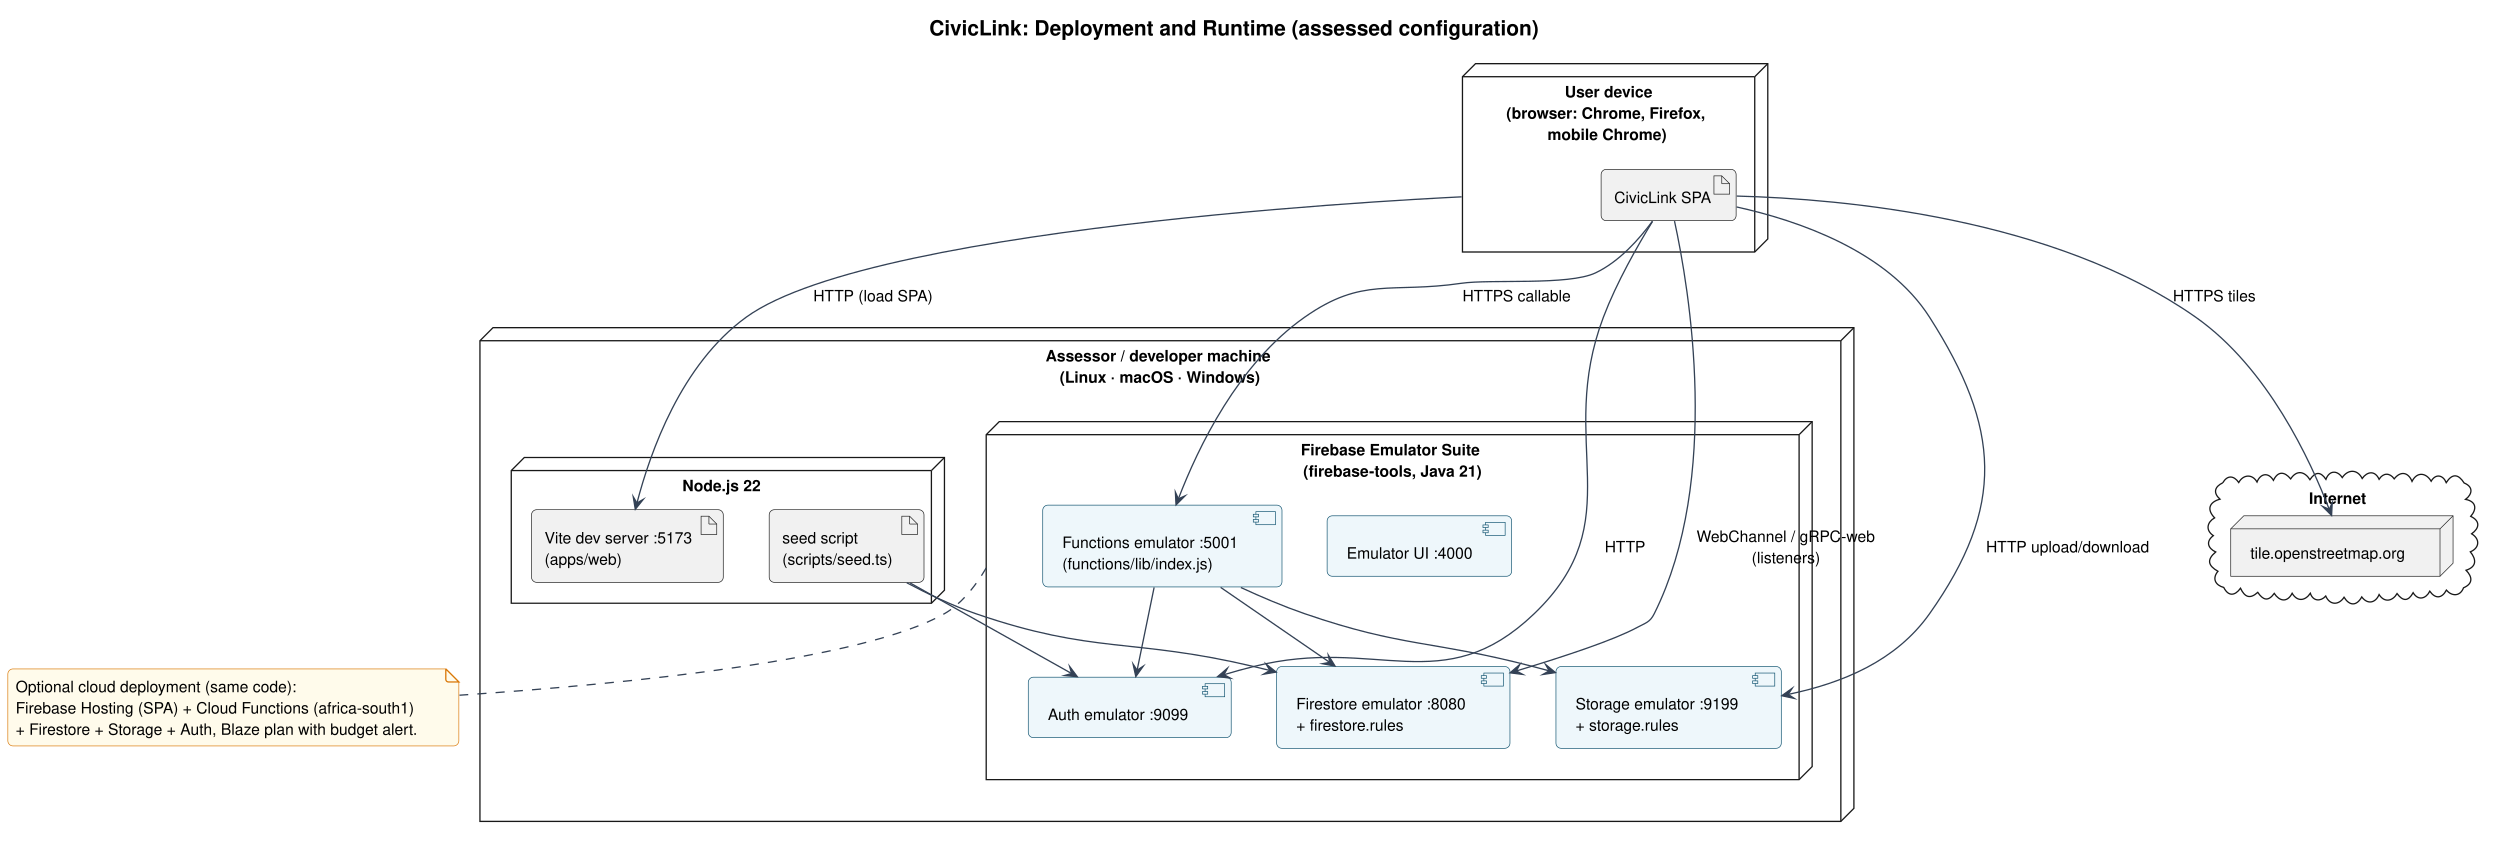
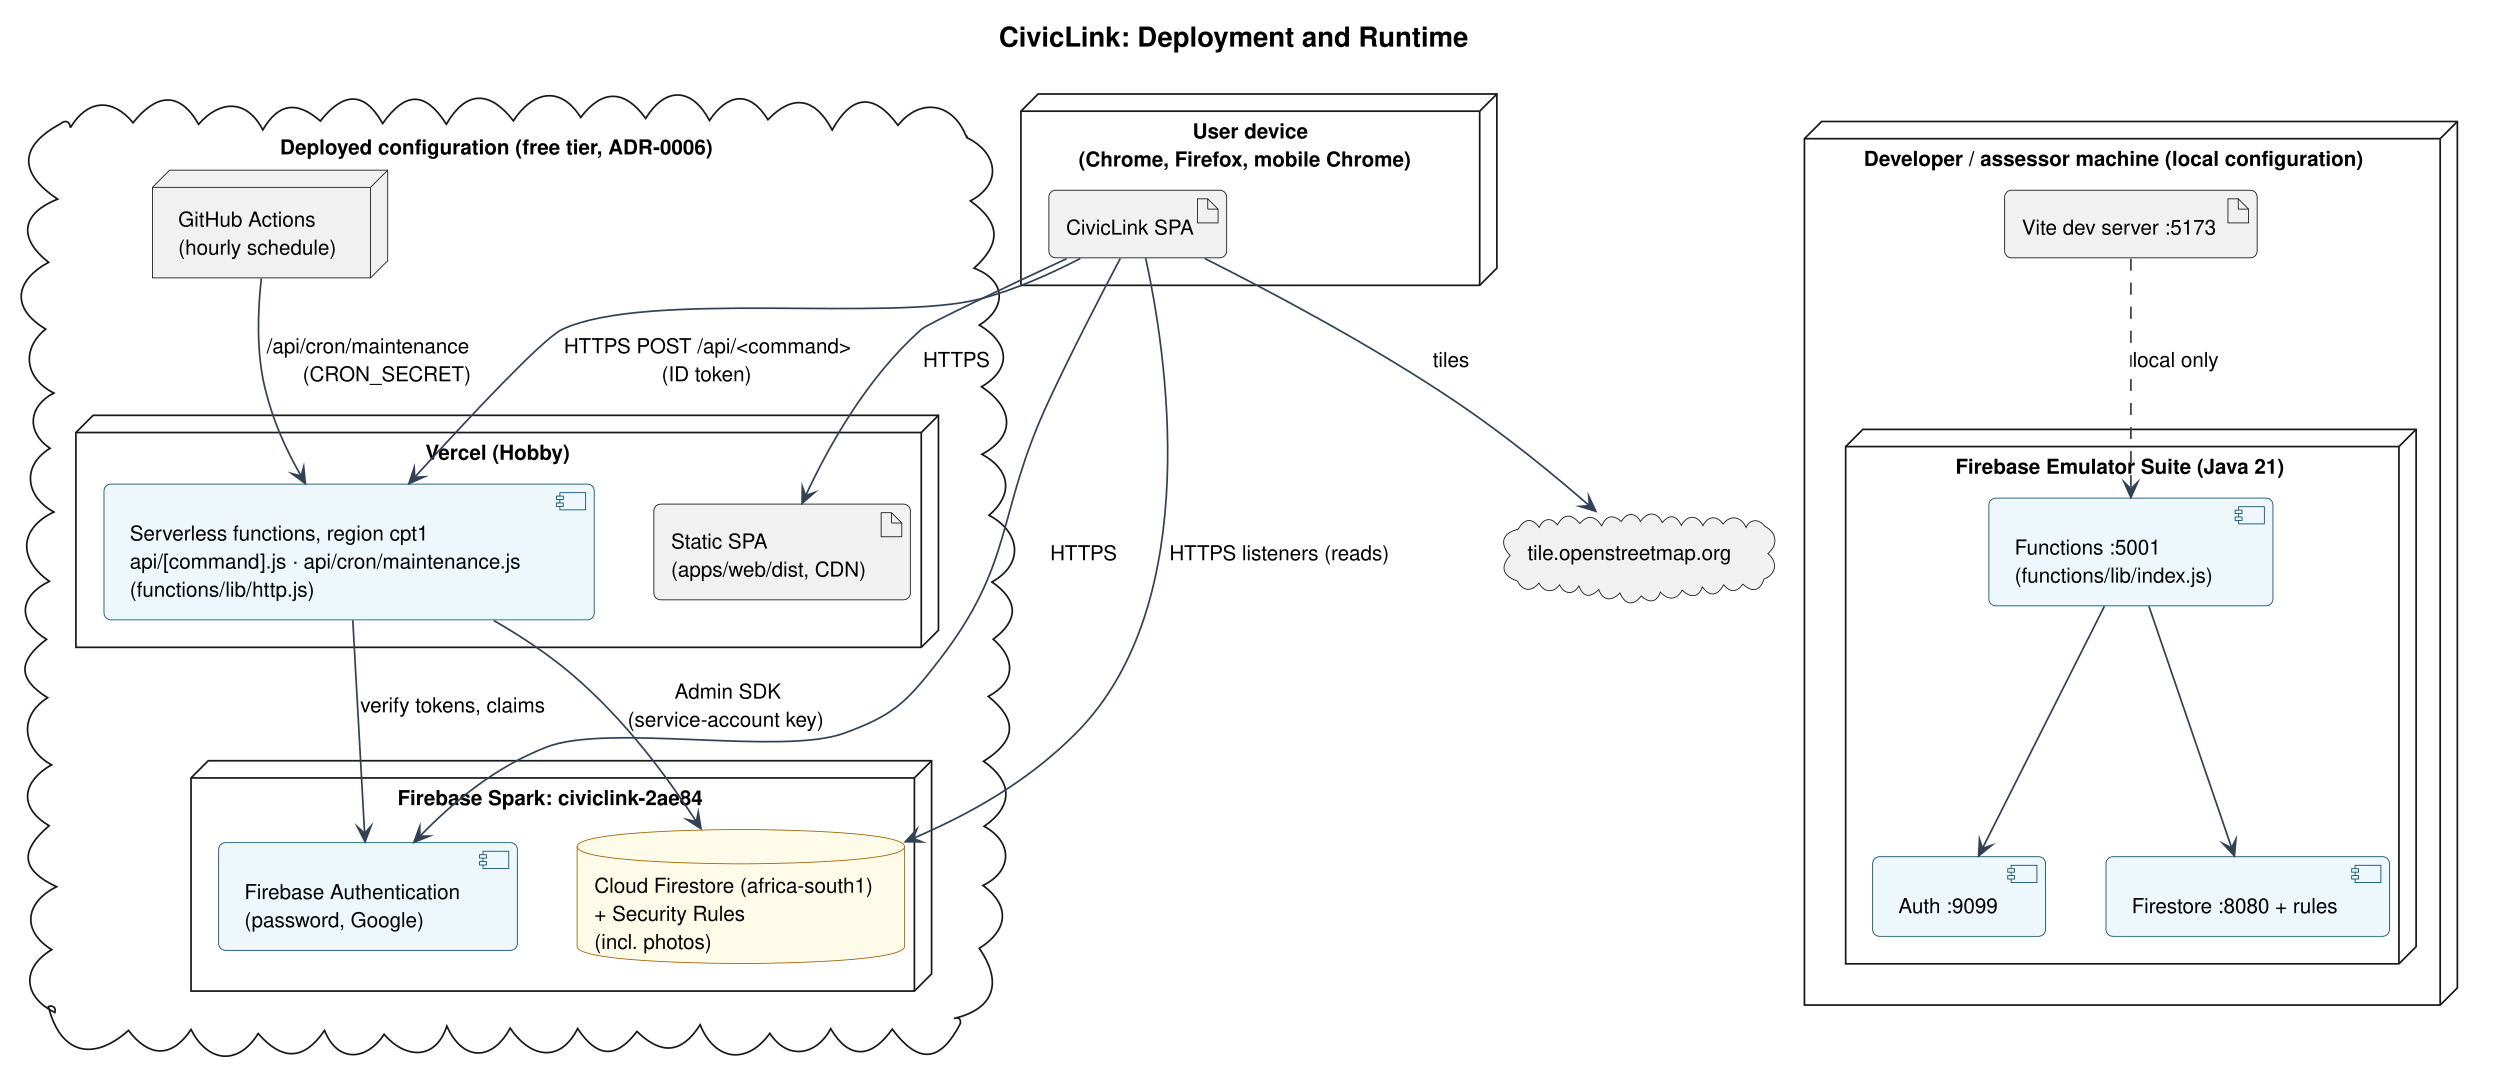
- <svg xmlns="http://www.w3.org/2000/svg" version="1.1" data-diagram-type="DESCRIPTION" style="width:1916px;height:654px;background:#FFFFFF;" width="1916px" height="654px" viewBox="0 0 1916 654" zoomAndPan="magnify" preserveAspectRatio="none" contentStyleType="text/css">
+ <svg xmlns="http://www.w3.org/2000/svg" version="1.1" data-diagram-type="DESCRIPTION" style="width:1455px;height:635px;background:#FFFFFF;" width="1455px" height="635px" viewBox="0 0 1455 635" zoomAndPan="magnify" preserveAspectRatio="none" contentStyleType="text/css">
  <defs />
  <g font-family="sans-serif" lengthAdjust="spacing">
    <g class="title" data-source-line="2">
-       <text x="712.191" y="27.104" fill="#000" font-size="16" textLength="484.689" font-weight="700" font-family="Helvetica">CivicLink: Deployment and Runtime (assessed configuration)</text>
+       <text x="581.346" y="27.104" fill="#000" font-size="16" textLength="285.489" font-weight="700" font-family="Helvetica">CivicLink: Deployment and Runtime</text>
    </g>
-     <g class="cluster" data-qualified-name="PC" id="ent0001" data-source-line="4">
-       <polygon points="367.83,261.132,377.83,251.132,1420.83,251.132,1420.83,619.512,1410.83,629.512,367.83,629.512,367.83,261.132" fill="none" style="stroke:#181818;stroke-width:1;stroke-linejoin:miter;stroke-miterlimit:10;" />
-       <line x1="1410.83" y1="261.132" x2="1420.83" y2="251.132" style="stroke:#181818;stroke-width:1;" />
-       <line x1="367.83" y1="261.132" x2="1410.83" y2="261.132" style="stroke:#181818;stroke-width:1;" />
-       <line x1="1410.83" y1="261.132" x2="1410.83" y2="629.512" style="stroke:#181818;stroke-width:1;" />
-       <text x="801.343" y="276.96" fill="#000" font-size="12" textLength="177.973" font-weight="700" font-family="Helvetica">Assessor / developer machine</text>
-       <text x="812.143" y="293.304" fill="#000" font-size="12" textLength="156.373" font-weight="700" font-family="Helvetica">(Linux · macOS · Windows)</text>
+     <g class="cluster" data-qualified-name="Browser" id="ent0001" data-source-line="4">
+       <polygon points="594.181,64.711,604.181,54.711,871.181,54.711,871.181,156.051,861.181,166.051,594.181,166.051,594.181,64.711" fill="none" style="stroke:#181818;stroke-width:1;stroke-linejoin:miter;stroke-miterlimit:10;" />
+       <line x1="861.181" y1="64.711" x2="871.181" y2="54.711" style="stroke:#181818;stroke-width:1;" />
+       <line x1="594.181" y1="64.711" x2="861.181" y2="64.711" style="stroke:#181818;stroke-width:1;" />
+       <line x1="861.181" y1="64.711" x2="861.181" y2="166.051" style="stroke:#181818;stroke-width:1;" />
+       <text x="694.115" y="80.539" fill="#000" font-size="12" textLength="69.133" font-weight="700" font-family="Helvetica">User device</text>
+       <text x="627.724" y="96.883" fill="#000" font-size="12" textLength="201.913" font-weight="700" font-family="Helvetica">(Chrome, Firefox, mobile Chrome)</text>
    </g>
-     <g class="cluster" data-qualified-name="PC.Node.js 22" id="ent0002" data-source-line="5">
-       <polygon points="391.83,360.632,401.83,350.632,723.83,350.632,723.83,452.322,713.83,462.322,391.83,462.322,391.83,360.632" fill="none" style="stroke:#181818;stroke-width:1;stroke-linejoin:miter;stroke-miterlimit:10;" />
-       <line x1="713.83" y1="360.632" x2="723.83" y2="350.632" style="stroke:#181818;stroke-width:1;" />
-       <line x1="391.83" y1="360.632" x2="713.83" y2="360.632" style="stroke:#181818;stroke-width:1;" />
-       <line x1="713.83" y1="360.632" x2="713.83" y2="462.322" style="stroke:#181818;stroke-width:1;" />
-       <text x="522.948" y="376.46" fill="#000" font-size="12" textLength="61.764" font-weight="700" font-family="Helvetica">Node.js 22</text>
+     <g class="cluster" data-qualified-name="Deployed configuration .free tier. ADR-0006." id="ent0003" data-source-line="8">
+       <path d="M40.957,74.338 C50.72,58.019 65.21,56.704 77.457,71.415 C90.152,55.557 103.797,51.785 115.616,72.333 C127.735,58.253 143.644,57.434 152.944,75.597 C162.28,59.745 172.875,58.699 186.451,70.449 C199.014,54.478 211.537,51.856 222.689,71.869 C235.739,53.595 247.136,52.502 259.776,72.269 C271.451,52.206 285.238,52.842 298.799,70.309 C309.422,53.925 325.551,48.792 337.982,68.337 C350.565,51.721 363.717,52.099 375.784,68.921 C387.246,50.298 402.661,50.841 412.916,70.104 C423.275,54.669 436.128,52.138 446.942,69.634 C462.016,54.009 474.659,57.534 484.337,75.621 C495.713,55.233 508.467,53.703 522.632,72.926 C535.749,56.579 554.545,59.938 562.181,79.041 C562.735,79.118 563.026,79.531 562.662,80.047 C579.982,88.39 584.299,106.488 564.767,116.934 C582.357,129.566 582.952,141.606 566.906,156.076 C585.507,163.118 586.155,178.934 570.013,189.231 C586.683,199.152 589.922,213.948 571.278,225.115 C588.557,236.29 592.602,253.021 571.493,264.407 C587.903,273.271 590.144,287.453 575.626,299.917 C593.324,309.207 596.755,327.813 577.311,338.716 C592.634,349.307 593.273,360.761 578.04,372.02 C591.012,383.156 591.477,396.672 575.196,405.308 C593.087,419.556 590.825,431.444 572.453,443.056 C589.182,454.797 590.18,468.901 572.771,480.929 C589.557,490.083 589.459,506.804 572.131,515.324 C588.484,527.532 586.415,541.65 569.956,551.908 C583.339,571.295 579.383,586.987 555.181,592.791 C557.655,591.79 559.419,592.942 558.922,595.727 C547.146,618.527 534.576,619.434 519.269,598.963 C507.881,615.191 494.663,617.686 483.488,598.746 C475.28,614.151 458.614,617.435 448.044,601.408 C434.627,620.036 416.048,617.425 407.487,596.436 C396.609,613.477 384.802,613.966 370.689,600.315 C358.082,616.938 347.19,615.09 336.185,598.644 C325.252,620.039 307.614,614.414 296.916,598.397 C286.345,617.903 269.323,617.784 260.059,597.195 C253.158,618.193 234.971,615.514 223.553,601.969 C213.673,617.155 196.555,619.045 188.901,599.733 C176.593,617.553 164.131,617.29 150.254,601.539 C138.376,620.655 120.794,618.153 111.177,599.216 C99.855,616.133 86.537,615.267 74.785,599.698 C54.156,618.104 35.072,613.425 28.181,585.791 C30.813,584.954 32.784,586.437 31.929,589.312 C13.682,580.267 12.042,563.587 30.089,552.717 C11.821,541.294 15.274,524.77 32.886,516.087 C11.894,506.178 11.525,495.136 28.562,480.594 C10.276,469.698 13.176,454.72 29.925,445.172 C13.626,435.987 10.148,417.185 27.709,406.081 C9.394,394.624 11.139,384.207 27.078,372.113 C9.964,361.626 10.849,347.115 28.722,338.332 C10.901,325.869 10.602,307.964 31.32,297.983 C15.391,289.403 11.95,271.488 29.116,260.939 C15.012,251.429 16.572,236.337 31.289,228.773 C15.031,220.584 11.738,203.644 26.579,191.523 C6,179.262 8.796,163.205 28.255,152.671 C10.414,138.639 12.3,124.341 33.504,115.88 C10.998,100.9 10.71,85.224 35.181,72.041 C37.941,69.614 40.662,70.569 40.957,74.338" style="stroke:#181818;stroke-width:1;" fill="none" />
+       <text x="162.964" y="89.869" fill="#000" font-size="12" textLength="264.434" font-weight="700" font-family="Helvetica">Deployed configuration (free tier, ADR-0006)</text>
    </g>
-     <g class="cluster" data-qualified-name="PC.EMU" id="ent0005" data-source-line="9">
-       <polygon points="755.83,333.132,765.83,323.132,1388.83,323.132,1388.83,587.512,1378.83,597.512,755.83,597.512,755.83,333.132" fill="none" style="stroke:#181818;stroke-width:1;stroke-linejoin:miter;stroke-miterlimit:10;" />
-       <line x1="1378.83" y1="333.132" x2="1388.83" y2="323.132" style="stroke:#181818;stroke-width:1;" />
-       <line x1="755.83" y1="333.132" x2="1378.83" y2="333.132" style="stroke:#181818;stroke-width:1;" />
-       <line x1="1378.83" y1="333.132" x2="1378.83" y2="597.512" style="stroke:#181818;stroke-width:1;" />
-       <text x="996.948" y="348.96" fill="#000" font-size="12" textLength="142.765" font-weight="700" font-family="Helvetica">Firebase Emulator Suite</text>
-       <text x="998.772" y="365.304" fill="#000" font-size="12" textLength="139.117" font-weight="700" font-family="Helvetica">(firebase-tools, Java 21)</text>
+     <g class="cluster" data-qualified-name="Deployed configuration .free tier. ADR-0006..Vercel" id="ent0004" data-source-line="9">
+       <polygon points="44.181,251.731,54.181,241.731,546.181,241.731,546.181,366.761,536.181,376.761,44.181,376.761,44.181,251.731" fill="none" style="stroke:#181818;stroke-width:1;stroke-linejoin:miter;stroke-miterlimit:10;" />
+       <line x1="536.181" y1="251.731" x2="546.181" y2="241.731" style="stroke:#181818;stroke-width:1;" />
+       <line x1="44.181" y1="251.731" x2="536.181" y2="251.731" style="stroke:#181818;stroke-width:1;" />
+       <line x1="536.181" y1="251.731" x2="536.181" y2="376.761" style="stroke:#181818;stroke-width:1;" />
+       <text x="247.609" y="267.559" fill="#000" font-size="12" textLength="87.145" font-weight="700" font-family="Helvetica">Vercel (Hobby)</text>
    </g>
-     <g class="cluster" data-qualified-name="Browser" id="ent0011" data-source-line="17">
-       <polygon points="1120.83,58.792,1130.83,48.792,1354.83,48.792,1354.83,183.132,1344.83,193.132,1120.83,193.132,1120.83,58.792" fill="none" style="stroke:#181818;stroke-width:1;stroke-linejoin:miter;stroke-miterlimit:10;" />
-       <line x1="1344.83" y1="58.792" x2="1354.83" y2="48.792" style="stroke:#181818;stroke-width:1;" />
-       <line x1="1120.83" y1="58.792" x2="1344.83" y2="58.792" style="stroke:#181818;stroke-width:1;" />
-       <line x1="1344.83" y1="58.792" x2="1344.83" y2="193.132" style="stroke:#181818;stroke-width:1;" />
-       <text x="1199.264" y="74.62" fill="#000" font-size="12" textLength="69.133" font-weight="700" font-family="Helvetica">User device</text>
-       <text x="1154.383" y="90.964" fill="#000" font-size="12" textLength="158.893" font-weight="700" font-family="Helvetica">(browser: Chrome, Firefox,</text>
-       <text x="1185.986" y="107.308" fill="#000" font-size="12" textLength="95.689" font-weight="700" font-family="Helvetica">mobile Chrome)</text>
+     <g class="cluster" data-qualified-name="Deployed configuration .free tier. ADR-0006..Fb" id="ent0007" data-source-line="13">
+       <polygon points="111.181,452.761,121.181,442.761,542.181,442.761,542.181,566.791,532.181,576.791,111.181,576.791,111.181,452.761" fill="none" style="stroke:#181818;stroke-width:1;stroke-linejoin:miter;stroke-miterlimit:10;" />
+       <line x1="532.181" y1="452.761" x2="542.181" y2="442.761" style="stroke:#181818;stroke-width:1;" />
+       <line x1="111.181" y1="452.761" x2="532.181" y2="452.761" style="stroke:#181818;stroke-width:1;" />
+       <line x1="532.181" y1="452.761" x2="532.181" y2="576.791" style="stroke:#181818;stroke-width:1;" />
+       <text x="231.373" y="468.589" fill="#000" font-size="12" textLength="182.617" font-weight="700" font-family="Helvetica">Firebase Spark: civiclink-2ae84</text>
    </g>
-     <g class="cluster" data-qualified-name="Internet" id="ent0013" data-source-line="20">
-       <path d="M1703.513,370.035 C1707.051,363.944 1712.001,364.4 1715.776,369.78 C1719.141,363.693 1726.073,362.953 1729.777,369.403 C1732.393,362.846 1738.406,361.658 1742.351,368.119 C1745.933,360.752 1750.911,361.427 1755.569,367.022 C1760.195,359.963 1766.233,361.196 1770.333,367.6 C1774.334,361.636 1778.338,361.056 1782.594,367.345 C1785.113,360.435 1791.237,360.203 1795.106,366.018 C1799.449,359.602 1806.638,359.394 1810.379,366.689 C1814.179,361.362 1820.109,360.312 1823.333,367.295 C1826.522,362.282 1831.485,362.184 1834.935,366.987 C1839.765,360.829 1845.64,361.715 1848.582,368.916 C1852.387,361.357 1859.326,362.175 1863.234,368.809 C1866.71,362.754 1872.386,364.044 1874.793,369.851 C1879.514,362.601 1884.122,363.262 1888.517,370.166 C1895.717,373.082 1894.864,378.718 1889.615,382.723 C1897.901,384.344 1898.393,390.13 1893.57,395.735 C1901.071,399.337 1900.277,404.819 1894.261,409.118 C1900.845,413.088 1900.41,419.948 1893.27,422.934 C1897.898,428.689 1898.337,434.292 1889.998,437.039 C1894.862,442.041 1895.516,447.289 1888.044,450.501 C1885.446,457.274 1879.11,457.122 1874.924,452.297 C1871.404,458.752 1866.519,459.145 1862.179,453.135 C1859.342,458.818 1853.341,460.686 1849.428,454.269 C1845.634,461.083 1841.615,460.962 1837.114,454.948 C1833.675,460.732 1827.449,462.144 1823.349,455.692 C1820.589,462.172 1814.518,463.516 1810.059,457.499 C1806.045,464.626 1800.75,464.484 1796.474,457.755 C1792.459,463.958 1785.598,463.986 1782.45,456.844 C1778.528,461.186 1772.675,460.883 1770.647,454.716 C1766.688,460.568 1760.648,461.359 1756.702,454.702 C1752.857,462.143 1746.94,460.771 1742.991,454.808 C1738.208,461.378 1734.335,459.806 1730.353,453.99 C1724.245,459.488 1720.334,457.541 1717.115,450.852 C1712.916,456.642 1707.856,457.37 1704.284,450.231 C1697.962,448.557 1695.133,443.478 1699.826,437.84 C1692.321,433.537 1691.003,429.052 1698.093,423.04 C1692.165,420.179 1690.297,415.085 1696.297,410.513 C1690.093,406.321 1691.513,400.202 1697.27,396.862 C1691.065,390.457 1693.13,384.828 1701.372,382.57 C1695.93,377.643 1697.34,372.978 1703.513,370.035" style="stroke:#181818;stroke-width:1;" fill="none" />
-       <text x="1769.588" y="386.14" fill="#000" font-size="12" textLength="50.484" font-weight="700" font-family="Helvetica">Internet</text>
+     <g class="cluster" data-qualified-name="PC" id="ent0011" data-source-line="20">
+       <polygon points="1050.181,80.711,1060.181,70.711,1430.181,70.711,1430.181,574.951,1420.181,584.951,1050.181,584.951,1050.181,80.711" fill="none" style="stroke:#181818;stroke-width:1;stroke-linejoin:miter;stroke-miterlimit:10;" />
+       <line x1="1420.181" y1="80.711" x2="1430.181" y2="70.711" style="stroke:#181818;stroke-width:1;" />
+       <line x1="1050.181" y1="80.711" x2="1420.181" y2="80.711" style="stroke:#181818;stroke-width:1;" />
+       <line x1="1420.181" y1="80.711" x2="1420.181" y2="584.951" style="stroke:#181818;stroke-width:1;" />
+       <text x="1084.728" y="96.539" fill="#000" font-size="12" textLength="302.906" font-weight="700" font-family="Helvetica">Developer / assessor machine (local configuration)</text>
    </g>
-     <g class="entity" data-qualified-name="PC.Node.js 22.Vite" id="ent0003" data-source-line="6">
-       <rect x="407.35" y="390.632" width="146.965" height="55.688" fill="#F1F1F1" style="stroke:#181818;stroke-width:0.5;" rx="4" ry="4" />
-       <polygon points="537.315,395.632,537.315,409.632,549.315,409.632,549.315,401.632,543.315,395.632,537.315,395.632" fill="#F1F1F1" style="stroke:#181818;stroke-width:0.5;stroke-linejoin:miter;stroke-miterlimit:10;" />
-       <line x1="543.315" y1="395.632" x2="543.315" y2="401.632" style="stroke:#181818;stroke-width:0.5;" />
-       <line x1="549.315" y1="401.632" x2="543.315" y2="401.632" style="stroke:#181818;stroke-width:0.5;" />
-       <text x="417.35" y="416.46" fill="#000" font-size="12" textLength="116.965" font-family="Helvetica">Vite dev server :5173</text>
-       <text x="417.35" y="432.804" fill="#000" font-size="12" textLength="62.484" font-family="Helvetica">(apps/web)</text>
+     <g class="cluster" data-qualified-name="PC.EMU" id="ent0013" data-source-line="22">
+       <polygon points="1074.181,259.901,1084.181,249.901,1406.181,249.901,1406.181,550.951,1396.181,560.951,1074.181,560.951,1074.181,259.901" fill="none" style="stroke:#181818;stroke-width:1;stroke-linejoin:miter;stroke-miterlimit:10;" />
+       <line x1="1396.181" y1="259.901" x2="1406.181" y2="249.901" style="stroke:#181818;stroke-width:1;" />
+       <line x1="1074.181" y1="259.901" x2="1396.181" y2="259.901" style="stroke:#181818;stroke-width:1;" />
+       <line x1="1396.181" y1="259.901" x2="1396.181" y2="560.951" style="stroke:#181818;stroke-width:1;" />
+       <text x="1138.098" y="275.729" fill="#000" font-size="12" textLength="196.165" font-weight="700" font-family="Helvetica">Firebase Emulator Suite (Java 21)</text>
    </g>
-     <g class="entity" data-qualified-name="PC.Node.js 22.Seed" id="ent0004" data-source-line="7">
-       <rect x="589.51" y="390.632" width="118.645" height="55.688" fill="#F1F1F1" style="stroke:#181818;stroke-width:0.5;" rx="4" ry="4" />
-       <polygon points="691.155,395.632,691.155,409.632,703.155,409.632,703.155,401.632,697.155,395.632,691.155,395.632" fill="#F1F1F1" style="stroke:#181818;stroke-width:0.5;stroke-linejoin:miter;stroke-miterlimit:10;" />
-       <line x1="697.155" y1="395.632" x2="697.155" y2="401.632" style="stroke:#181818;stroke-width:0.5;" />
-       <line x1="703.155" y1="401.632" x2="697.155" y2="401.632" style="stroke:#181818;stroke-width:0.5;" />
-       <text x="599.51" y="416.46" fill="#000" font-size="12" textLength="61.056" font-family="Helvetica">seed script</text>
-       <text x="599.51" y="432.804" fill="#000" font-size="12" textLength="88.645" font-family="Helvetica">(scripts/seed.ts)</text>
+     <g class="entity" data-qualified-name="Browser.SPA" id="ent0002" data-source-line="5">
+       <rect x="610.441" y="110.711" width="103.477" height="39.344" fill="#F1F1F1" style="stroke:#181818;stroke-width:0.5;" rx="4" ry="4" />
+       <polygon points="696.918,115.711,696.918,129.711,708.918,129.711,708.918,121.711,702.918,115.711,696.918,115.711" fill="#F1F1F1" style="stroke:#181818;stroke-width:0.5;stroke-linejoin:miter;stroke-miterlimit:10;" />
+       <line x1="702.918" y1="115.711" x2="702.918" y2="121.711" style="stroke:#181818;stroke-width:0.5;" />
+       <line x1="708.918" y1="121.711" x2="702.918" y2="121.711" style="stroke:#181818;stroke-width:0.5;" />
+       <text x="620.441" y="136.539" fill="#000" font-size="12" textLength="73.477" font-family="Helvetica">CivicLink SPA</text>
    </g>
-     <g class="entity" data-qualified-name="PC.EMU.EA" id="ent0006" data-source-line="10">
-       <rect x="788.07" y="518.992" width="155.525" height="46.344" fill="#EEF7FB" style="stroke:#0B4F6C;stroke-width:0.5;" rx="4" ry="4" />
-       <rect x="923.595" y="523.992" width="15" height="10" fill="#EEF7FB" style="stroke:#0B4F6C;stroke-width:0.5;" />
-       <rect x="921.595" y="525.992" width="4" height="2" fill="#EEF7FB" style="stroke:#0B4F6C;stroke-width:0.5;" />
-       <rect x="921.595" y="529.992" width="4" height="2" fill="#EEF7FB" style="stroke:#0B4F6C;stroke-width:0.5;" />
-       <text x="803.07" y="551.82" fill="#000" font-size="12" textLength="115.525" font-family="Helvetica">Auth emulator :9099</text>
+     <g class="entity" data-qualified-name="Deployed configuration .free tier. ADR-0006..GHA" id="ent0010" data-source-line="17">
+       <polygon points="88.711,109.041,98.711,99.041,225.648,99.041,225.648,151.729,215.648,161.729,88.711,161.729,88.711,109.041" fill="#F1F1F1" style="stroke:#181818;stroke-width:0.5;stroke-linejoin:miter;stroke-miterlimit:10;" />
+       <line x1="215.648" y1="109.041" x2="225.648" y2="99.041" style="stroke:#181818;stroke-width:0.5;" />
+       <line x1="88.711" y1="109.041" x2="215.648" y2="109.041" style="stroke:#181818;stroke-width:0.5;" />
+       <line x1="215.648" y1="109.041" x2="215.648" y2="161.729" style="stroke:#181818;stroke-width:0.5;" />
+       <text x="103.711" y="131.869" fill="#000" font-size="12" textLength="84.253" font-family="Helvetica">GitHub Actions</text>
+       <text x="103.711" y="148.213" fill="#000" font-size="12" textLength="96.937" font-family="Helvetica">(hourly schedule)</text>
    </g>
-     <g class="entity" data-qualified-name="PC.EMU.EF" id="ent0007" data-source-line="11">
-       <rect x="978.43" y="510.822" width="178.805" height="62.688" fill="#EEF7FB" style="stroke:#0B4F6C;stroke-width:0.5;" rx="4" ry="4" />
-       <rect x="1137.235" y="515.822" width="15" height="10" fill="#EEF7FB" style="stroke:#0B4F6C;stroke-width:0.5;" />
-       <rect x="1135.235" y="517.822" width="4" height="2" fill="#EEF7FB" style="stroke:#0B4F6C;stroke-width:0.5;" />
-       <rect x="1135.235" y="521.822" width="4" height="2" fill="#EEF7FB" style="stroke:#0B4F6C;stroke-width:0.5;" />
-       <text x="993.43" y="543.65" fill="#000" font-size="12" textLength="138.805" font-family="Helvetica">Firestore emulator :8080</text>
-       <text x="993.43" y="559.994" fill="#000" font-size="12" textLength="89.197" font-family="Helvetica">+ firestore.rules</text>
+     <g class="entity" data-qualified-name="Deployed configuration .free tier. ADR-0006..Vercel.Static" id="ent0005" data-source-line="10">
+       <rect x="380.531" y="293.401" width="149.305" height="55.688" fill="#F1F1F1" style="stroke:#181818;stroke-width:0.5;" rx="4" ry="4" />
+       <polygon points="512.836,298.401,512.836,312.401,524.836,312.401,524.836,304.401,518.836,298.401,512.836,298.401" fill="#F1F1F1" style="stroke:#181818;stroke-width:0.5;stroke-linejoin:miter;stroke-miterlimit:10;" />
+       <line x1="518.836" y1="298.401" x2="518.836" y2="304.401" style="stroke:#181818;stroke-width:0.5;" />
+       <line x1="524.836" y1="304.401" x2="518.836" y2="304.401" style="stroke:#181818;stroke-width:0.5;" />
+       <text x="390.531" y="319.229" fill="#000" font-size="12" textLength="55.476" font-family="Helvetica">Static SPA</text>
+       <text x="390.531" y="335.573" fill="#000" font-size="12" textLength="119.305" font-family="Helvetica">(apps/web/dist, CDN)</text>
    </g>
-     <g class="entity" data-qualified-name="PC.EMU.EFN" id="ent0008" data-source-line="12">
-       <rect x="799.15" y="387.132" width="183.365" height="62.688" fill="#EEF7FB" style="stroke:#0B4F6C;stroke-width:0.5;" rx="4" ry="4" />
-       <rect x="962.515" y="392.132" width="15" height="10" fill="#EEF7FB" style="stroke:#0B4F6C;stroke-width:0.5;" />
-       <rect x="960.515" y="394.132" width="4" height="2" fill="#EEF7FB" style="stroke:#0B4F6C;stroke-width:0.5;" />
-       <rect x="960.515" y="398.132" width="4" height="2" fill="#EEF7FB" style="stroke:#0B4F6C;stroke-width:0.5;" />
-       <text x="814.15" y="419.96" fill="#000" font-size="12" textLength="143.365" font-family="Helvetica">Functions emulator :5001</text>
-       <text x="814.15" y="436.304" fill="#000" font-size="12" textLength="125.341" font-family="Helvetica">(functions/lib/index.js)</text>
+     <g class="entity" data-qualified-name="Deployed configuration .free tier. ADR-0006..Vercel.VApi" id="ent0006" data-source-line="11">
+       <rect x="60.521" y="281.731" width="285.318" height="79.032" fill="#EEF7FB" style="stroke:#0B4F6C;stroke-width:0.5;" rx="4" ry="4" />
+       <rect x="325.839" y="286.731" width="15" height="10" fill="#EEF7FB" style="stroke:#0B4F6C;stroke-width:0.5;" />
+       <rect x="323.839" y="288.731" width="4" height="2" fill="#EEF7FB" style="stroke:#0B4F6C;stroke-width:0.5;" />
+       <rect x="323.839" y="292.731" width="4" height="2" fill="#EEF7FB" style="stroke:#0B4F6C;stroke-width:0.5;" />
+       <text x="75.521" y="314.559" fill="#000" font-size="12" textLength="183.853" font-family="Helvetica">Serverless functions, region cpt1</text>
+       <text x="75.521" y="330.903" fill="#000" font-size="12" textLength="245.318" font-family="Helvetica">api/[command].js · api/cron/maintenance.js</text>
+       <text x="75.521" y="347.248" fill="#000" font-size="12" textLength="117.793" font-family="Helvetica">(functions/lib/http.js)</text>
    </g>
-     <g class="entity" data-qualified-name="PC.EMU.ES" id="ent0009" data-source-line="13">
-       <rect x="1192.48" y="510.822" width="172.709" height="62.688" fill="#EEF7FB" style="stroke:#0B4F6C;stroke-width:0.5;" rx="4" ry="4" />
-       <rect x="1345.189" y="515.822" width="15" height="10" fill="#EEF7FB" style="stroke:#0B4F6C;stroke-width:0.5;" />
-       <rect x="1343.189" y="517.822" width="4" height="2" fill="#EEF7FB" style="stroke:#0B4F6C;stroke-width:0.5;" />
-       <rect x="1343.189" y="521.822" width="4" height="2" fill="#EEF7FB" style="stroke:#0B4F6C;stroke-width:0.5;" />
-       <text x="1207.48" y="543.65" fill="#000" font-size="12" textLength="132.709" font-family="Helvetica">Storage emulator :9199</text>
-       <text x="1207.48" y="559.994" fill="#000" font-size="12" textLength="84.361" font-family="Helvetica">+ storage.rules</text>
+     <g class="entity" data-qualified-name="Deployed configuration .free tier. ADR-0006..Fb.FA" id="ent0008" data-source-line="14">
+       <rect x="127.261" y="490.431" width="173.837" height="62.688" fill="#EEF7FB" style="stroke:#0B4F6C;stroke-width:0.5;" rx="4" ry="4" />
+       <rect x="281.098" y="495.431" width="15" height="10" fill="#EEF7FB" style="stroke:#0B4F6C;stroke-width:0.5;" />
+       <rect x="279.098" y="497.431" width="4" height="2" fill="#EEF7FB" style="stroke:#0B4F6C;stroke-width:0.5;" />
+       <rect x="279.098" y="501.431" width="4" height="2" fill="#EEF7FB" style="stroke:#0B4F6C;stroke-width:0.5;" />
+       <text x="142.261" y="523.259" fill="#000" font-size="12" textLength="133.837" font-family="Helvetica">Firebase Authentication</text>
+       <text x="142.261" y="539.603" fill="#000" font-size="12" textLength="108.673" font-family="Helvetica">(password, Google)</text>
    </g>
-     <g class="entity" data-qualified-name="PC.EMU.EUI" id="ent0010" data-source-line="14">
-       <rect x="1017.11" y="395.312" width="141.437" height="46.344" fill="#EEF7FB" style="stroke:#0B4F6C;stroke-width:0.5;" rx="4" ry="4" />
-       <rect x="1138.547" y="400.312" width="15" height="10" fill="#EEF7FB" style="stroke:#0B4F6C;stroke-width:0.5;" />
-       <rect x="1136.547" y="402.312" width="4" height="2" fill="#EEF7FB" style="stroke:#0B4F6C;stroke-width:0.5;" />
-       <rect x="1136.547" y="406.312" width="4" height="2" fill="#EEF7FB" style="stroke:#0B4F6C;stroke-width:0.5;" />
-       <text x="1032.11" y="428.14" fill="#000" font-size="12" textLength="101.437" font-family="Helvetica">Emulator UI :4000</text>
+     <g class="entity" data-qualified-name="Deployed configuration .free tier. ADR-0006..Fb.FF" id="ent0009" data-source-line="15">
+       <path d="M335.881,492.761 C335.881,482.761 431.178,482.761 431.178,482.761 C431.178,482.761 526.474,482.761 526.474,492.761 L526.474,550.794 C526.474,560.794 431.178,560.794 431.178,560.794 C431.178,560.794 335.881,560.794 335.881,550.794 L335.881,492.761" style="stroke:#A16207;stroke-width:0.5;" fill="#FEFCE8" />
+       <path d="M335.881,492.761 C335.881,502.761 431.178,502.761 431.178,502.761 C431.178,502.761 526.474,502.761 526.474,492.761" style="stroke:#A16207;stroke-width:0.5;" fill="none" />
+       <text x="345.881" y="519.589" fill="#000" font-size="12" textLength="170.593" font-family="Helvetica">Cloud Firestore (africa-south1)</text>
+       <text x="345.881" y="535.933" fill="#000" font-size="12" textLength="88.633" font-family="Helvetica">+ Security Rules</text>
+       <text x="345.881" y="552.278" fill="#000" font-size="12" textLength="72.301" font-family="Helvetica">(incl. photos)</text>
    </g>
-     <g class="entity" data-qualified-name="Browser.SPA" id="ent0012" data-source-line="18">
-       <rect x="1227.09" y="129.792" width="103.477" height="39.344" fill="#F1F1F1" style="stroke:#181818;stroke-width:0.5;" rx="4" ry="4" />
-       <polygon points="1313.567,134.792,1313.567,148.792,1325.567,148.792,1325.567,140.792,1319.567,134.792,1313.567,134.792" fill="#F1F1F1" style="stroke:#181818;stroke-width:0.5;stroke-linejoin:miter;stroke-miterlimit:10;" />
-       <line x1="1319.567" y1="134.792" x2="1319.567" y2="140.792" style="stroke:#181818;stroke-width:0.5;" />
-       <line x1="1325.567" y1="140.792" x2="1319.567" y2="140.792" style="stroke:#181818;stroke-width:0.5;" />
-       <text x="1237.09" y="155.62" fill="#000" font-size="12" textLength="73.477" font-family="Helvetica">CivicLink SPA</text>
+     <g class="entity" data-qualified-name="PC.Vite" id="ent0012" data-source-line="21">
+       <rect x="1166.701" y="110.711" width="146.965" height="39.344" fill="#F1F1F1" style="stroke:#181818;stroke-width:0.5;" rx="4" ry="4" />
+       <polygon points="1296.666,115.711,1296.666,129.711,1308.666,129.711,1308.666,121.711,1302.666,115.711,1296.666,115.711" fill="#F1F1F1" style="stroke:#181818;stroke-width:0.5;stroke-linejoin:miter;stroke-miterlimit:10;" />
+       <line x1="1302.666" y1="115.711" x2="1302.666" y2="121.711" style="stroke:#181818;stroke-width:0.5;" />
+       <line x1="1308.666" y1="121.711" x2="1302.666" y2="121.711" style="stroke:#181818;stroke-width:0.5;" />
+       <text x="1176.701" y="136.539" fill="#000" font-size="12" textLength="116.965" font-family="Helvetica">Vite dev server :5173</text>
    </g>
-     <g class="entity" data-qualified-name="Internet.OSM" id="ent0014" data-source-line="21">
-       <polygon points="1709.64,405.312,1719.64,395.312,1880.021,395.312,1880.021,431.656,1870.021,441.656,1709.64,441.656,1709.64,405.312" fill="#F1F1F1" style="stroke:#181818;stroke-width:0.5;stroke-linejoin:miter;stroke-miterlimit:10;" />
-       <line x1="1870.021" y1="405.312" x2="1880.021" y2="395.312" style="stroke:#181818;stroke-width:0.5;" />
-       <line x1="1709.64" y1="405.312" x2="1870.021" y2="405.312" style="stroke:#181818;stroke-width:0.5;" />
-       <line x1="1870.021" y1="405.312" x2="1870.021" y2="441.656" style="stroke:#181818;stroke-width:0.5;" />
-       <text x="1724.64" y="428.14" fill="#000" font-size="12" textLength="130.381" font-family="Helvetica">tile.openstreetmap.org</text>
+     <g class="entity" data-qualified-name="PC.EMU.EA" id="ent0014" data-source-line="23">
+       <rect x="1089.871" y="498.601" width="100.624" height="46.344" fill="#EEF7FB" style="stroke:#0B4F6C;stroke-width:0.5;" rx="4" ry="4" />
+       <rect x="1170.496" y="503.601" width="15" height="10" fill="#EEF7FB" style="stroke:#0B4F6C;stroke-width:0.5;" />
+       <rect x="1168.496" y="505.601" width="4" height="2" fill="#EEF7FB" style="stroke:#0B4F6C;stroke-width:0.5;" />
+       <rect x="1168.496" y="509.601" width="4" height="2" fill="#EEF7FB" style="stroke:#0B4F6C;stroke-width:0.5;" />
+       <text x="1104.871" y="531.429" fill="#000" font-size="12" textLength="60.624" font-family="Helvetica">Auth :9099</text>
    </g>
-     <g class="entity" data-qualified-name="GMN26" id="ent0027" data-source-line="37">
-       <path d="M6,516.652 L6,567.684 A4,4 0 0 0 10,571.684 L347.662,571.684 A4,4 0 0 0 351.662,567.684 L351.662,522.652 L341.662,512.652 L10,512.652 A4,4 0 0 0 6,516.652" style="stroke:#D97706;stroke-width:0.5;" fill="#FFFBEB" />
-       <path d="M341.662,512.652 L341.662,520.652 A2,2 0 0 0 343.662,522.652 L351.662,522.652 L341.662,512.652" style="stroke:#D97706;stroke-width:1;" fill="#FFFBEB" />
-       <text x="12" y="530.48" fill="#000" font-size="12" textLength="227.87" font-family="Helvetica">Optional cloud deployment (same code):</text>
-       <text x="12" y="546.824" fill="#000" font-size="12" textLength="315.014" font-family="Helvetica">Firebase Hosting (SPA) + Cloud Functions (africa-south1)</text>
-       <text x="12" y="563.168" fill="#000" font-size="12" textLength="324.662" font-family="Helvetica">+ Firestore + Storage + Auth, Blaze plan with budget alert.</text>
+     <g class="entity" data-qualified-name="PC.EMU.EF" id="ent0015" data-source-line="24">
+       <rect x="1225.681" y="498.601" width="164.993" height="46.344" fill="#EEF7FB" style="stroke:#0B4F6C;stroke-width:0.5;" rx="4" ry="4" />
+       <rect x="1370.674" y="503.601" width="15" height="10" fill="#EEF7FB" style="stroke:#0B4F6C;stroke-width:0.5;" />
+       <rect x="1368.674" y="505.601" width="4" height="2" fill="#EEF7FB" style="stroke:#0B4F6C;stroke-width:0.5;" />
+       <rect x="1368.674" y="509.601" width="4" height="2" fill="#EEF7FB" style="stroke:#0B4F6C;stroke-width:0.5;" />
+       <text x="1240.681" y="531.429" fill="#000" font-size="12" textLength="124.993" font-family="Helvetica">Firestore :8080 + rules</text>
    </g>
-     <g class="link" data-entity-1="ent0011" data-entity-2="ent0003" id="lnk15" data-source-line="24" data-link-type="dependency">
-       <path d="M1120.207,150.857 C1119.94,150.87 1119.667,150.883 1119.389,150.897 C1118.275,150.951 1117.069,151.011 1115.773,151.076 C1113.18,151.206 1110.229,151.358 1106.942,151.533 C1093.793,152.232 1075.281,153.296 1052.949,154.793 C1008.284,157.786 948.338,162.51 885.461,169.508 C759.708,183.505 622.23,206.597 571.83,243.132 C521.94,279.312 498.426,346.305 488.156,385.535" style="stroke:#334155;stroke-width:1;" fill="none" id="Browser-to-Vite" />
-       <polygon points="486.89,390.372,493.039,382.678,488.156,385.535,485.3,380.652,486.89,390.372" fill="#334155" style="stroke:#334155;stroke-width:1;stroke-linejoin:miter;stroke-miterlimit:10;" />
-       <text x="623.29" y="230.96" fill="#000" font-size="12" textLength="88.921" font-family="Helvetica">HTTP (load SPA)</text>
+     <g class="entity" data-qualified-name="PC.EMU.EFN" id="ent0016" data-source-line="25">
+       <rect x="1157.511" y="289.901" width="165.341" height="62.688" fill="#EEF7FB" style="stroke:#0B4F6C;stroke-width:0.5;" rx="4" ry="4" />
+       <rect x="1302.852" y="294.901" width="15" height="10" fill="#EEF7FB" style="stroke:#0B4F6C;stroke-width:0.5;" />
+       <rect x="1300.852" y="296.901" width="4" height="2" fill="#EEF7FB" style="stroke:#0B4F6C;stroke-width:0.5;" />
+       <rect x="1300.852" y="300.901" width="4" height="2" fill="#EEF7FB" style="stroke:#0B4F6C;stroke-width:0.5;" />
+       <text x="1172.511" y="322.729" fill="#000" font-size="12" textLength="88.465" font-family="Helvetica">Functions :5001</text>
+       <text x="1172.511" y="339.073" fill="#000" font-size="12" textLength="125.341" font-family="Helvetica">(functions/lib/index.js)</text>
    </g>
-     <g class="link" data-entity-1="ent0012" data-entity-2="ent0006" id="lnk16" data-source-line="25" data-link-type="dependency">
-       <path d="M1266.53,169.632 C1255.29,187.882 1238.93,216.462 1228.83,243.132 C1192.11,340.102 1250.71,398.602 1175.83,470.322 C1105.61,537.582 1055.1,486.982 960.83,510.822 C951.85,513.092 947.258,514.302 938.048,517.072" style="stroke:#334155;stroke-width:1;" fill="none" id="SPA-to-EA" />
-       <polygon points="933.26,518.512,943.031,519.75,938.048,517.072,940.727,512.089,933.26,518.512" fill="#334155" style="stroke:#334155;stroke-width:1;stroke-linejoin:miter;stroke-miterlimit:10;" />
-       <text x="1229.83" y="423.31" fill="#000" font-size="12" textLength="29.496" font-family="Helvetica">HTTP</text>
+     <g class="entity" data-qualified-name="OSM" id="ent0017" data-source-line="28">
+       <path d="M883.514,308.11 C886.883,302.171 891.306,300.746 895.811,306.961 C897.963,301.821 902.778,300.675 906.353,305.448 C910.532,298.486 914.599,299.11 919.506,304.685 C924.186,299.126 928.655,300.444 932.168,306.014 C934.948,299.869 938.638,299.264 943.678,303.51 C946.481,298.06 951.965,298.109 954.743,303.535 C958.433,297.925 964.249,297.297 967.396,304.09 C972.06,298.906 975.578,299.926 978.557,305.792 C981.931,299.449 987.872,299.44 991.115,305.92 C993.973,300.328 999.111,299.649 1002.85,304.972 C1007.294,299.155 1013.583,300.865 1016.216,306.998 C1018.712,301.603 1024.003,302.108 1027.109,306.305 C1034.153,309.929 1035.068,317.09 1028.919,322.214 C1034.853,326.989 1033.866,334.277 1026.646,337.035 C1024.233,344.336 1019.679,344.868 1014.354,339.969 C1010.944,344.874 1006.977,344.976 1003.213,340.385 C999.714,346.518 995.442,347.908 990.74,341.591 C988.414,348.452 983.102,347.652 979.037,343.426 C975.709,349.532 970.716,349.418 966.364,344.615 C964.022,351.007 959.645,350.998 955.2,346.841 C950.399,353.127 945.724,351.792 942.767,345.077 C938.567,349.811 932.851,350.15 930.513,343.134 C925.561,347.832 921.748,348.087 918.929,341.032 C915.544,346.662 910.382,345.851 907.651,340.367 C904.035,345.453 898.425,344.697 895.681,339.365 C891.335,344.427 886.383,344.369 883.123,338.156 C874.963,335.407 872.65,330.21 878.88,323.34 C872.622,316.577 874.11,310.107 883.514,308.11" style="stroke:#181818;stroke-width:0.5;" fill="#F1F1F1" />
+       <text x="888.991" y="325.899" fill="#000" font-size="12" textLength="130.381" font-family="Helvetica">tile.openstreetmap.org</text>
    </g>
-     <g class="link" data-entity-1="ent0012" data-entity-2="ent0007" id="lnk17" data-source-line="26" data-link-type="dependency">
-       <path d="M1283.34,169.442 C1294.57,221.092 1319.31,367.162 1267.83,470.322 C1264.51,476.972 1261.36,477.292 1254.83,480.822 C1237.2,490.362 1201.146,502.404 1162.116,514.214" style="stroke:#334155;stroke-width:1;" fill="none" id="SPA-to-EF" />
-       <polygon points="1157.33,515.662,1167.103,516.884,1162.116,514.214,1164.786,509.227,1157.33,515.662" fill="#334155" style="stroke:#334155;stroke-width:1;stroke-linejoin:miter;stroke-miterlimit:10;" />
-       <text x="1300.22" y="415.31" fill="#000" font-size="12" textLength="139.573" font-family="Helvetica">WebChannel / gRPC-web</text>
-       <text x="1342.442" y="431.654" fill="#000" font-size="12" textLength="55.128" font-family="Helvetica">(listeners)</text>
+     <g class="link" data-entity-1="ent0002" data-entity-2="ent0005" id="lnk18" data-source-line="30" data-link-type="dependency">
+       <path d="M620.801,150.531 C585.431,167.001 539.701,188.591 536.181,191.731 C504.071,220.311 482.135,260.07 468.885,288.47" style="stroke:#334155;stroke-width:1;" fill="none" id="SPA-to-Static" />
+       <polygon points="466.771,293.001,474.201,286.536,468.885,288.47,466.951,283.154,466.771,293.001" fill="#334155" style="stroke:#334155;stroke-width:1;stroke-linejoin:miter;stroke-miterlimit:10;" />
+       <text x="537.181" y="213.559" fill="#000" font-size="12" textLength="36.084" font-family="Helvetica">HTTPS</text>
    </g>
-     <g class="link" data-entity-1="ent0012" data-entity-2="ent0008" id="lnk18" data-source-line="27" data-link-type="dependency">
-       <path d="M1266.36,169.622 C1256.36,183.202 1241.02,200.502 1222.83,209.132 C1202.09,218.982 1142.55,213.812 1119.83,217.132 C1065.84,225.042 1044.48,211.752 999.83,243.132 C948.73,279.062 918.356,342.676 903.106,382.286" style="stroke:#334155;stroke-width:1;" fill="none" id="SPA-to-EFN" />
-       <polygon points="901.31,386.952,908.277,379.99,903.106,382.286,900.811,377.116,901.31,386.952" fill="#334155" style="stroke:#334155;stroke-width:1;stroke-linejoin:miter;stroke-miterlimit:10;" />
-       <text x="1120.83" y="230.96" fill="#000" font-size="12" textLength="81.865" font-family="Helvetica">HTTPS callable</text>
+     <g class="link" data-entity-1="ent0002" data-entity-2="ent0006" id="lnk19" data-source-line="31" data-link-type="dependency">
+       <path d="M628.761,150.451 C611.771,159.211 590.461,168.801 570.181,174.051 C517.771,187.631 376.211,168.761 327.181,191.731 C315.981,196.971 273.964,241.871 241.344,277.761" style="stroke:#334155;stroke-width:1;" fill="none" id="SPA-to-VApi" />
+       <polygon points="237.981,281.461,246.995,277.491,241.344,277.761,241.074,272.111,237.981,281.461" fill="#334155" style="stroke:#334155;stroke-width:1;stroke-linejoin:miter;stroke-miterlimit:10;" />
+       <text x="328.181" y="205.559" fill="#000" font-size="12" textLength="169.069" font-family="Helvetica">HTTPS POST /api/&lt;command&gt;</text>
+       <text x="385.05" y="221.903" fill="#000" font-size="12" textLength="55.332" font-family="Helvetica">(ID token)</text>
    </g>
-     <g class="link" data-entity-1="ent0012" data-entity-2="ent0009" id="lnk19" data-source-line="28" data-link-type="dependency">
-       <path d="M1330.92,158.602 C1378.59,169.122 1446.49,192.502 1478.83,243.132 C1533.19,328.232 1537.1,387.862 1478.83,470.322 C1453.11,506.722 1411.914,523.518 1370.464,532.188" style="stroke:#334155;stroke-width:1;" fill="none" id="SPA-to-ES" />
-       <polygon points="1365.57,533.212,1375.198,535.285,1370.464,532.188,1373.56,527.454,1365.57,533.212" fill="#334155" style="stroke:#334155;stroke-width:1;stroke-linejoin:miter;stroke-miterlimit:10;" />
-       <text x="1522.08" y="423.31" fill="#000" font-size="12" textLength="132.301" font-family="Helvetica">HTTP upload/download</text>
+     <g class="link" data-entity-1="ent0002" data-entity-2="ent0008" id="lnk20" data-source-line="32" data-link-type="dependency">
+       <path d="M652.001,150.431 C641.221,170.831 623.881,204.271 610.181,233.731 C579.431,299.831 590.861,327.151 546.181,384.761 C527.331,409.061 520.081,416.231 491.181,426.761 C455.021,439.921 354.081,420.891 318.181,434.761 C288.021,446.411 263.646,466.915 244.366,486.645" style="stroke:#334155;stroke-width:1;" fill="none" id="SPA-to-FA" />
+       <polygon points="240.871,490.221,250.022,486.58,244.366,486.645,244.3,480.989,240.871,490.221" fill="#334155" style="stroke:#334155;stroke-width:1;stroke-linejoin:miter;stroke-miterlimit:10;" />
+       <text x="611.181" y="326.069" fill="#000" font-size="12" textLength="36.084" font-family="Helvetica">HTTPS</text>
    </g>
-     <g class="link" data-entity-1="ent0012" data-entity-2="ent0014" id="lnk20" data-source-line="29" data-link-type="dependency">
-       <path d="M1331.02,150.262 C1413.19,152.432 1574.5,167.002 1682.83,243.132 C1738.02,281.922 1770.655,352.755 1785.125,390.375" style="stroke:#334155;stroke-width:1;" fill="none" id="SPA-to-OSM" />
-       <polygon points="1786.92,395.042,1787.422,385.206,1785.125,390.375,1779.956,388.078,1786.92,395.042" fill="#334155" style="stroke:#334155;stroke-width:1;stroke-linejoin:miter;stroke-miterlimit:10;" />
-       <text x="1665.28" y="230.96" fill="#000" font-size="12" textLength="62.244" font-family="Helvetica">HTTPS tiles</text>
+     <g class="link" data-entity-1="ent0002" data-entity-2="ent0009" id="lnk21" data-source-line="33" data-link-type="dependency">
+       <path d="M666.771,150.231 C678.261,202.491 702.161,350.411 626.181,426.761 C598.671,454.401 566.037,473.101 531.467,487.921" style="stroke:#334155;stroke-width:1;" fill="none" id="SPA-to-FF" />
+       <polygon points="526.871,489.891,536.719,490.021,531.467,487.921,533.567,482.669,526.871,489.891" fill="#334155" style="stroke:#334155;stroke-width:1;stroke-linejoin:miter;stroke-miterlimit:10;" />
+       <text x="680.581" y="326.069" fill="#000" font-size="12" textLength="129.037" font-family="Helvetica">HTTPS listeners (reads)</text>
    </g>
-     <g class="link" data-entity-1="ent0008" data-entity-2="ent0007" id="lnk21" data-source-line="30" data-link-type="dependency">
-       <path d="M935.5,450.182 C962.33,468.632 992.23,489.189 1019.06,507.639" style="stroke:#334155;stroke-width:1;" fill="none" id="EFN-to-EF" />
-       <polygon points="1023.18,510.472,1018.031,502.077,1019.06,507.639,1013.498,508.668,1023.18,510.472" fill="#334155" style="stroke:#334155;stroke-width:1;stroke-linejoin:miter;stroke-miterlimit:10;" />
+     <g class="link" data-entity-1="ent0006" data-entity-2="ent0009" id="lnk22" data-source-line="34" data-link-type="dependency">
+       <path d="M287.361,361.131 C303.381,370.371 319.421,381.001 333.181,392.761 C363.291,418.491 387.315,450.706 405.235,478.116" style="stroke:#334155;stroke-width:1;" fill="none" id="VApi-to-FF" />
+       <polygon points="407.971,482.301,406.394,472.579,405.235,478.116,399.698,476.957,407.971,482.301" fill="#334155" style="stroke:#334155;stroke-width:1;stroke-linejoin:miter;stroke-miterlimit:10;" />
+       <text x="392.627" y="406.589" fill="#000" font-size="12" textLength="62.676" font-family="Helvetica">Admin SDK</text>
+       <text x="365.291" y="422.933" fill="#000" font-size="12" textLength="117.349" font-family="Helvetica">(service-account key)</text>
    </g>
-     <g class="link" data-entity-1="ent0008" data-entity-2="ent0006" id="lnk22" data-source-line="31" data-link-type="dependency">
-       <path d="M884.52,450.182 C880.15,471.452 875.447,494.384 871.487,513.644" style="stroke:#334155;stroke-width:1;" fill="none" id="EFN-to-EA" />
-       <polygon points="870.48,518.542,876.211,510.532,871.487,513.644,868.375,508.921,870.48,518.542" fill="#334155" style="stroke:#334155;stroke-width:1;stroke-linejoin:miter;stroke-miterlimit:10;" />
+     <g class="link" data-entity-1="ent0006" data-entity-2="ent0008" id="lnk23" data-source-line="35" data-link-type="dependency">
+       <path d="M205.331,360.991 C207.421,398.681 210.275,450.199 212.195,484.939" style="stroke:#334155;stroke-width:1;" fill="none" id="VApi-to-FA" />
+       <polygon points="212.471,489.931,215.968,480.724,212.195,484.939,207.981,481.166,212.471,489.931" fill="#334155" style="stroke:#334155;stroke-width:1;stroke-linejoin:miter;stroke-miterlimit:10;" />
+       <text x="209.681" y="414.589" fill="#000" font-size="12" textLength="114.205" font-family="Helvetica">verify tokens, claims</text>
    </g>
-     <g class="link" data-entity-1="ent0008" data-entity-2="ent0009" id="lnk23" data-source-line="32" data-link-type="dependency">
-       <path d="M951.01,450.282 C966.64,457.522 983.64,464.742 999.83,470.322 C1075.31,496.342 1097.59,490.632 1174.83,510.822 C1180.47,512.302 1181.45,512.533 1187.29,514.143" style="stroke:#334155;stroke-width:1;" fill="none" id="EFN-to-ES" />
-       <polygon points="1192.11,515.472,1184.497,509.224,1187.29,514.143,1182.371,516.936,1192.11,515.472" fill="#334155" style="stroke:#334155;stroke-width:1;stroke-linejoin:miter;stroke-miterlimit:10;" />
+     <g class="link" data-entity-1="ent0010" data-entity-2="ent0006" id="lnk24" data-source-line="36" data-link-type="dependency">
+       <path d="M152.101,161.981 C150.001,180.651 149.101,204.871 154.181,225.731 C158.911,245.121 165.901,260.624 175.261,277.094" style="stroke:#334155;stroke-width:1;" fill="none" id="GHA-to-VApi" />
+       <polygon points="177.731,281.441,176.762,271.64,175.261,277.094,169.807,275.593,177.731,281.441" fill="#334155" style="stroke:#334155;stroke-width:1;stroke-linejoin:miter;stroke-miterlimit:10;" />
+       <text x="155.181" y="205.559" fill="#000" font-size="12" textLength="129.649" font-family="Helvetica">/api/cron/maintenance</text>
+       <text x="176.145" y="221.903" fill="#000" font-size="12" textLength="87.721" font-family="Helvetica">(CRON_SECRET)</text>
    </g>
-     <g class="link" data-entity-1="ent0004" data-entity-2="ent0007" id="lnk24" data-source-line="33" data-link-type="dependency">
-       <path d="M694.95,446.642 C711.22,455.272 729.92,464.162 747.83,470.322 C838.96,501.652 867.05,488.652 960.83,510.822 C966.47,512.152 967.408,512.346 973.238,513.846" style="stroke:#334155;stroke-width:1;" fill="none" id="Seed-to-EF" />
-       <polygon points="978.08,515.092,970.361,508.976,973.238,513.846,968.367,516.723,978.08,515.092" fill="#334155" style="stroke:#334155;stroke-width:1;stroke-linejoin:miter;stroke-miterlimit:10;" />
+     <g class="link" data-entity-1="ent0002" data-entity-2="ent0017" id="lnk25" data-source-line="37" data-link-type="dependency">
+       <path d="M701.241,150.471 C739.501,169.741 798.921,201.231 847.181,233.731 C876.511,253.471 903.913,276.026 925.003,294.306" style="stroke:#334155;stroke-width:1;" fill="none" id="SPA-to-OSM" />
+       <polygon points="928.781,297.581,924.6,288.664,925.003,294.306,919.36,294.709,928.781,297.581" fill="#334155" style="stroke:#334155;stroke-width:1;stroke-linejoin:miter;stroke-miterlimit:10;" />
+       <text x="833.871" y="213.559" fill="#000" font-size="12" textLength="23.04" font-family="Helvetica">tiles</text>
    </g>
-     <g class="link" data-entity-1="ent0004" data-entity-2="ent0006" id="lnk25" data-source-line="34" data-link-type="dependency">
-       <path d="M697.53,446.792 C736.14,468.442 785.089,495.886 821.289,516.186" style="stroke:#334155;stroke-width:1;" fill="none" id="Seed-to-EA" />
-       <polygon points="825.65,518.632,819.757,510.741,821.289,516.186,815.844,517.719,825.65,518.632" fill="#334155" style="stroke:#334155;stroke-width:1;stroke-linejoin:miter;stroke-miterlimit:10;" />
+     <g class="link" data-entity-1="ent0012" data-entity-2="ent0016" id="lnk26" data-source-line="38" data-link-type="dependency">
+       <path d="M1240.181,150.531 C1240.181,183.261 1240.181,245.221 1240.181,284.541" style="stroke:#334155;stroke-width:1;stroke-dasharray:7,7;" fill="none" id="Vite-to-EFN" />
+       <polygon points="1240.181,289.541,1244.181,280.541,1240.181,284.541,1236.181,280.541,1240.181,289.541" fill="#334155" style="stroke:#334155;stroke-width:1;stroke-linejoin:miter;stroke-miterlimit:10;" />
+       <text x="1241.181" y="213.559" fill="#000" font-size="12" textLength="52.956" font-family="Helvetica">local only</text>
    </g>
-     <g class="link" data-entity-1="ent0005" data-entity-2="ent0027" id="lnk28" data-source-line="37" data-link-type="association">
-       <path d="M755.822,435.254 C755.73,435.411 755.639,435.567 755.546,435.725 C755.361,436.04 755.173,436.357 754.982,436.677 C754.218,437.955 753.407,439.269 752.551,440.606 C745.703,451.3 735.94,463.442 723.83,470.322 C661.98,505.472 487.25,523.712 352.14,532.812" style="stroke:#334155;stroke-width:1;stroke-dasharray:7,7;" fill="none" id="EMU-GMN26" />
+     <g class="link" data-entity-1="ent0016" data-entity-2="ent0015" id="lnk27" data-source-line="39" data-link-type="dependency">
+       <path d="M1250.661,352.831 C1264.401,392.961 1286.591,457.751 1298.821,493.451" style="stroke:#334155;stroke-width:1;" fill="none" id="EFN-to-EF" />
+       <polygon points="1300.441,498.181,1301.309,488.371,1298.821,493.451,1293.74,490.963,1300.441,498.181" fill="#334155" style="stroke:#334155;stroke-width:1;stroke-linejoin:miter;stroke-miterlimit:10;" />
+     </g>
+     <g class="link" data-entity-1="ent0016" data-entity-2="ent0014" id="lnk28" data-source-line="40" data-link-type="dependency">
+       <path d="M1224.771,352.831 C1204.561,392.961 1171.79,458.016 1153.81,493.716" style="stroke:#334155;stroke-width:1;" fill="none" id="EFN-to-EA" />
+       <polygon points="1151.561,498.181,1159.182,491.942,1153.81,493.716,1152.037,488.344,1151.561,498.181" fill="#334155" style="stroke:#334155;stroke-width:1;stroke-linejoin:miter;stroke-miterlimit:10;" />
    </g>
  </g>
</svg>
